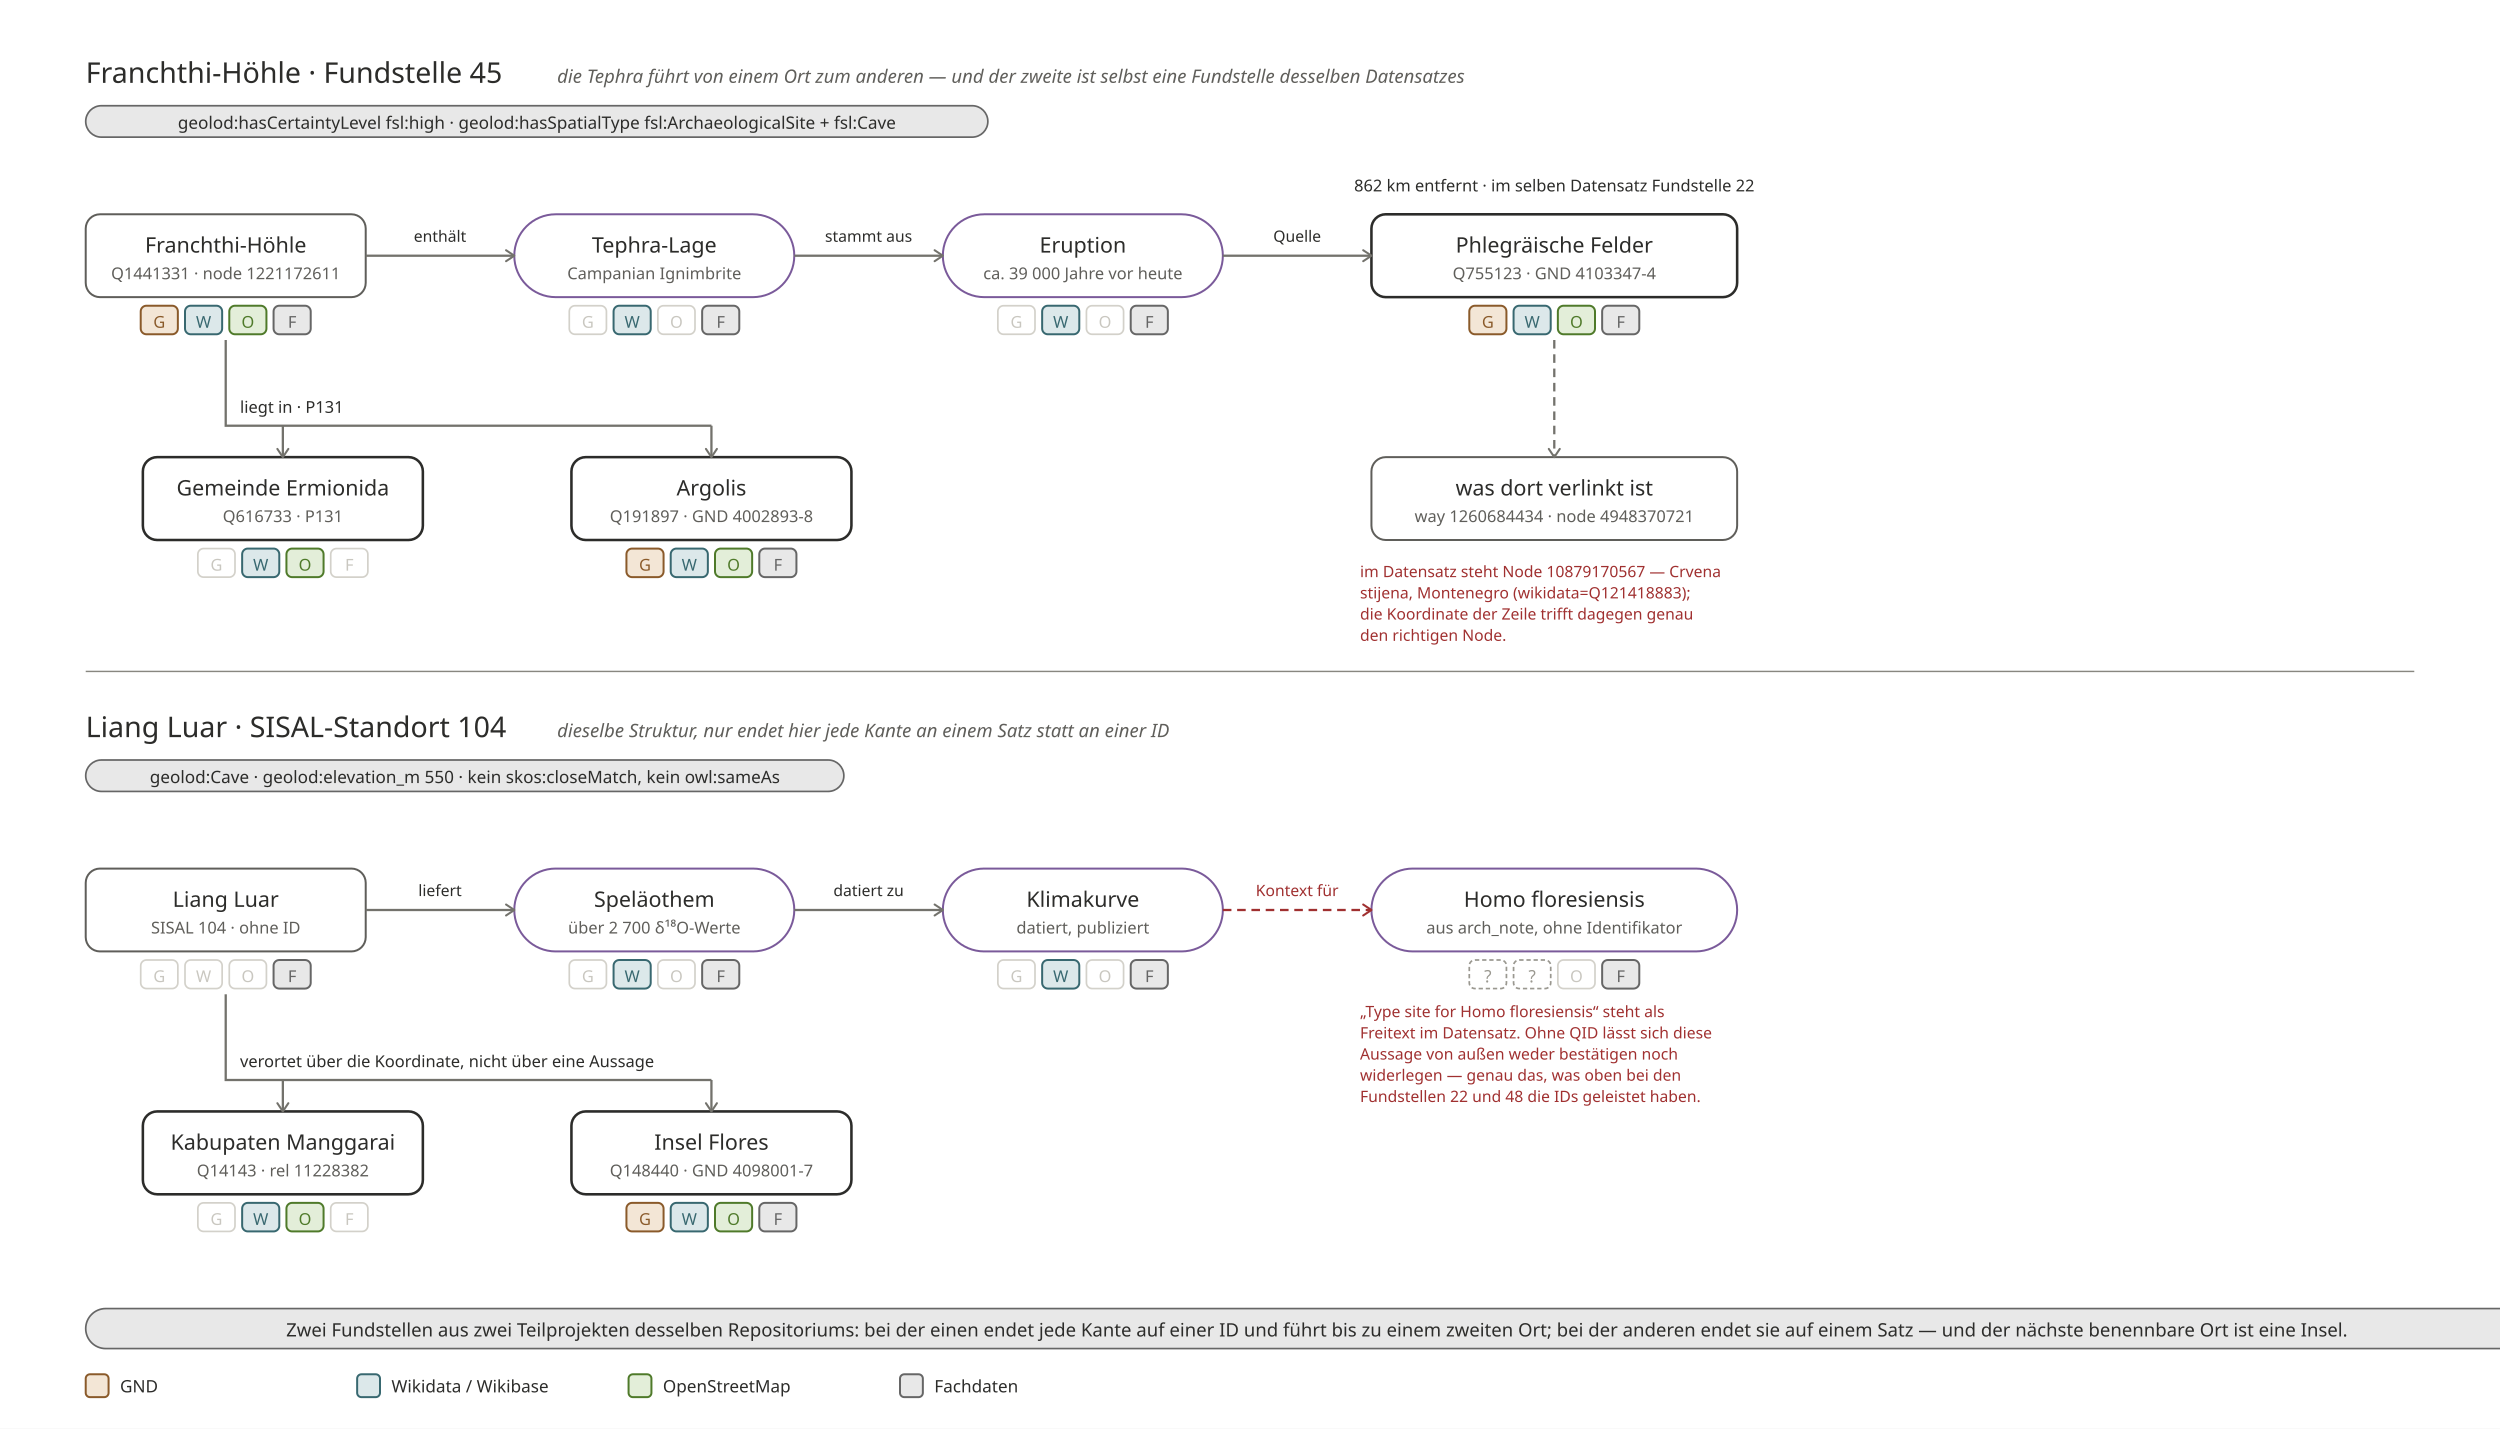
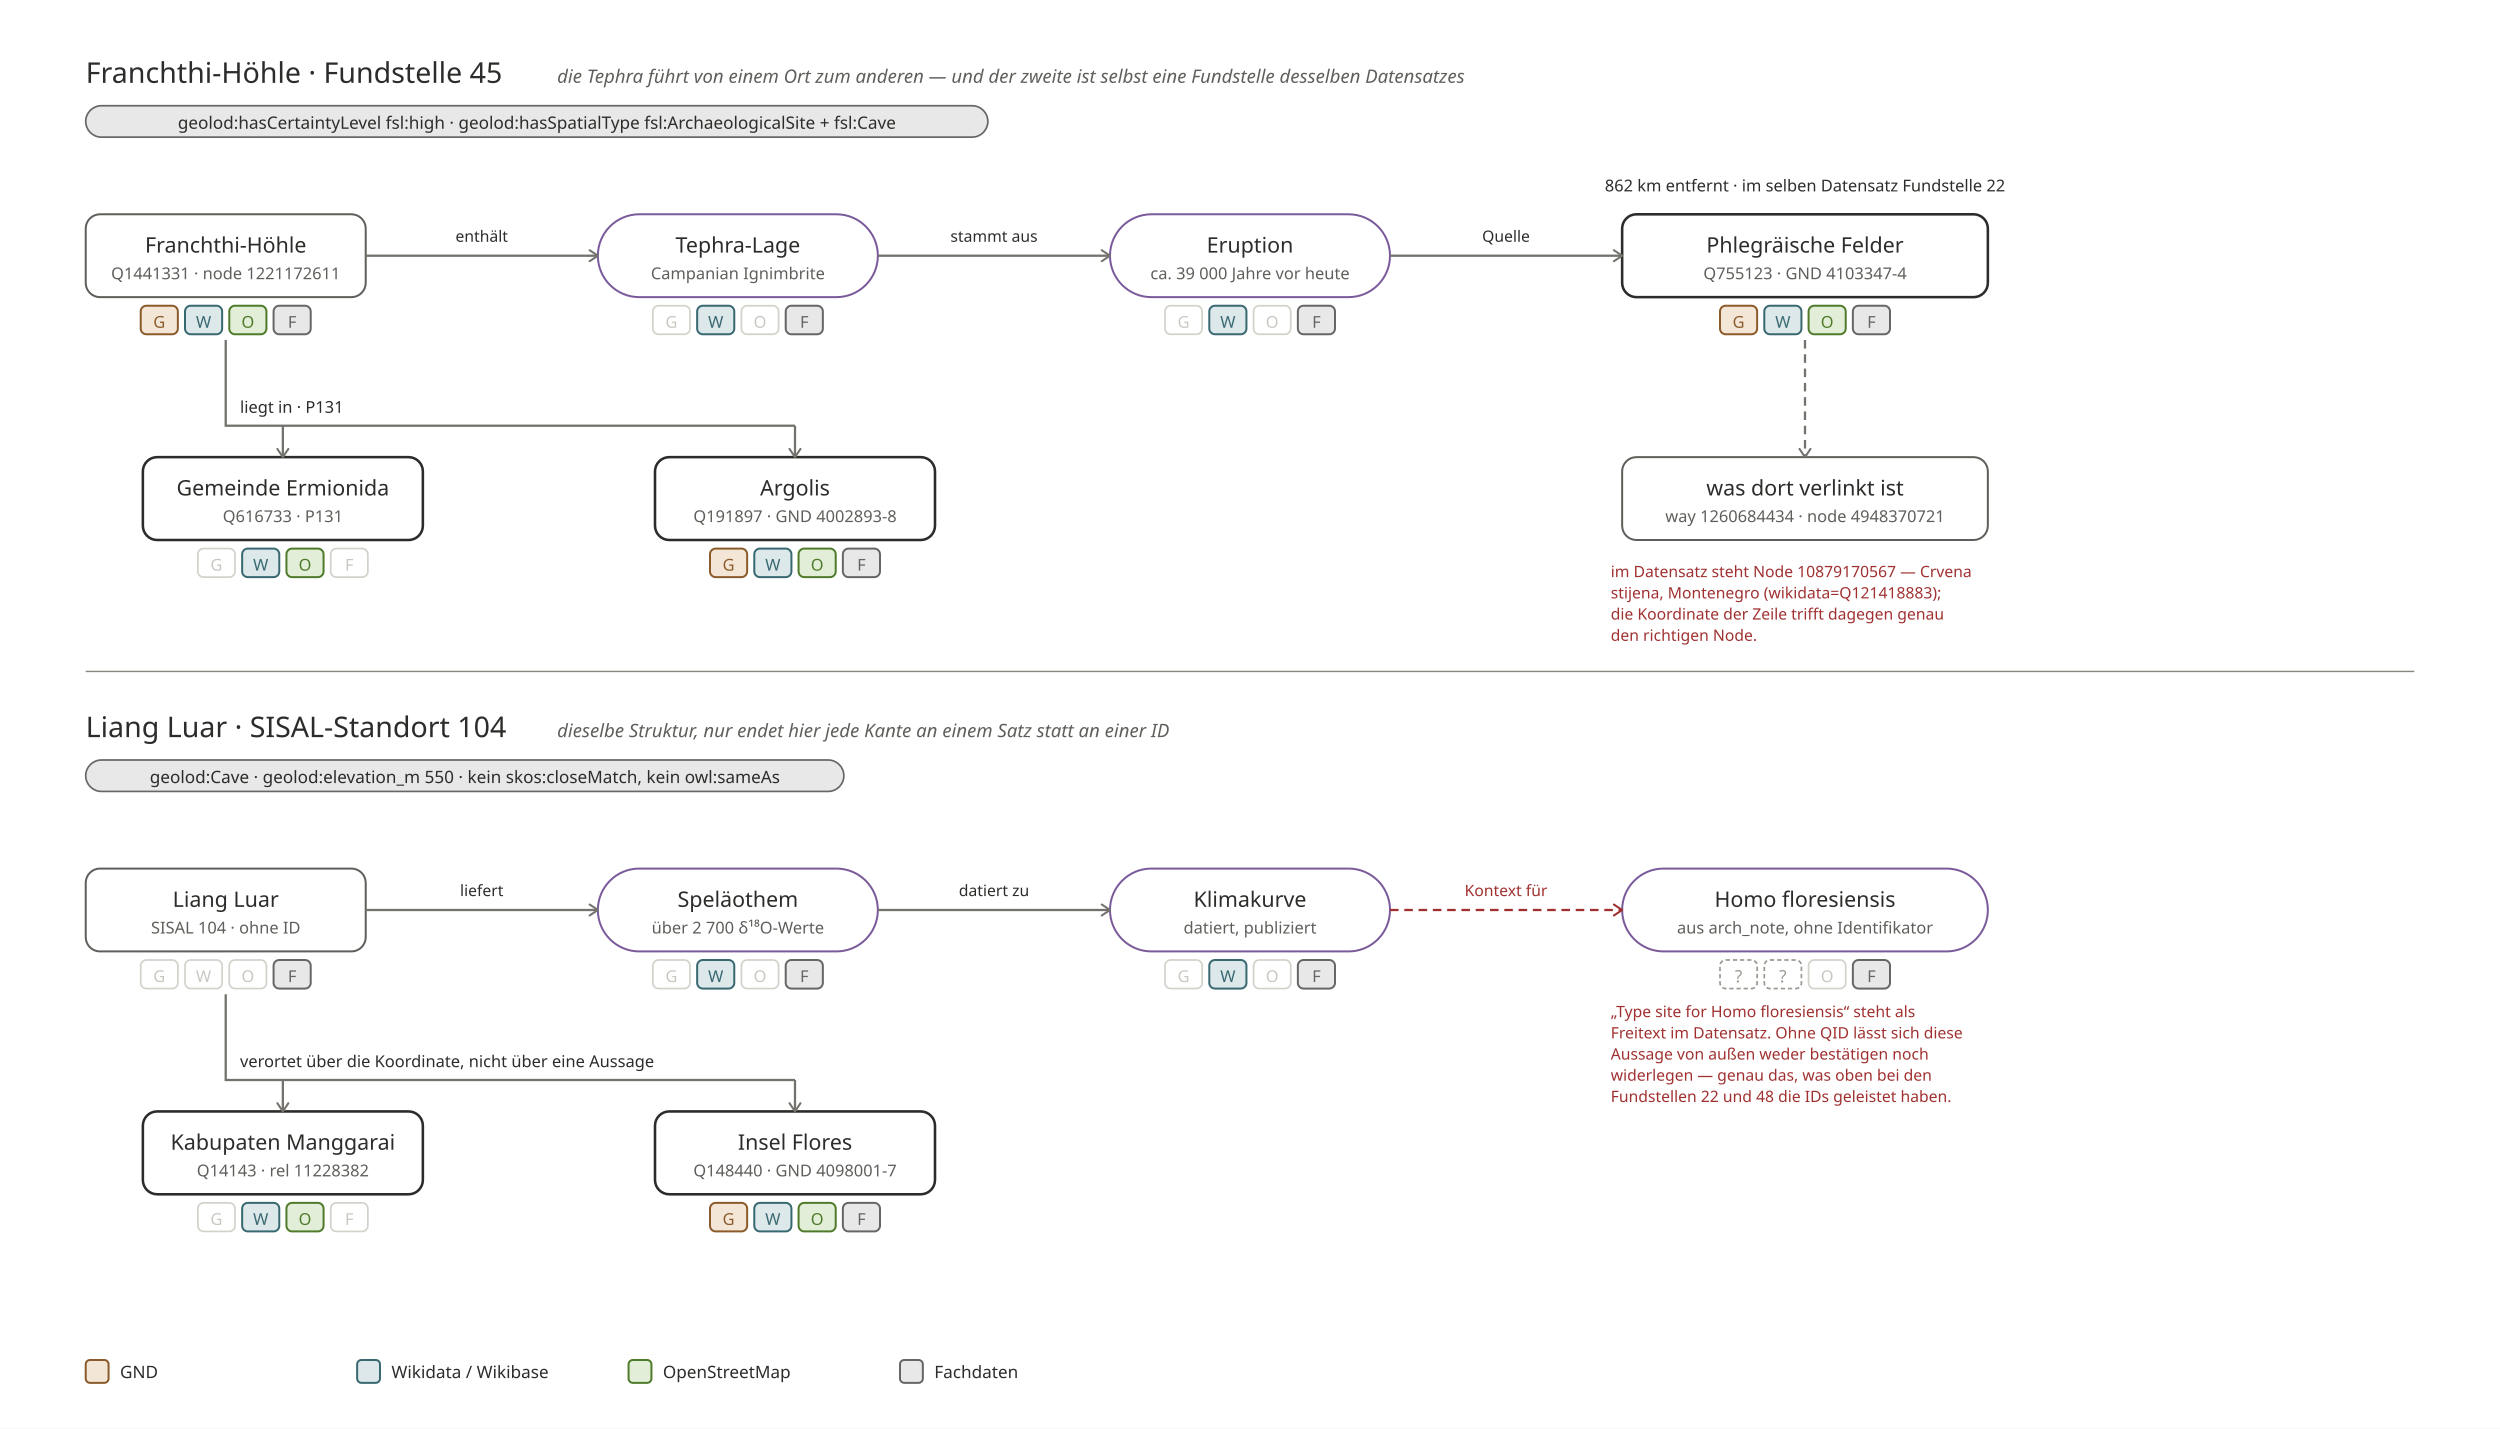
<svg xmlns="http://www.w3.org/2000/svg" width="1750" height="1000" viewBox="0 0 1750 1000" role="img">
  <rect x="0" y="0" width="1750" height="1000" fill="#ffffff" />
  <defs>
    <marker id="arrow" viewBox="0 0 10 10" refX="8" refY="5" markerWidth="6" markerHeight="6" orient="auto-start-reverse">
      <path d="M2 1L8 5L2 9" fill="none" stroke="#73726c" stroke-width="1.5" stroke-linecap="round" stroke-linejoin="round" />
    </marker>
    <marker id="arrow-uncertain" viewBox="0 0 10 10" refX="8" refY="5" markerWidth="6" markerHeight="6" orient="auto-start-reverse">
      <path d="M2 1L8 5L2 9" fill="none" stroke="#a03030" stroke-width="1.5" stroke-linecap="round" stroke-linejoin="round" />
    </marker>
  </defs>
  <text x="60.0" y="58.0" text-anchor="start" dominant-baseline="auto" font-family="Fira Sans" font-size="20" font-weight="500" fill="#2c2c2a">Franchthi-Höhle · Fundstelle 45</text>
  <text x="390.0" y="58.0" text-anchor="start" dominant-baseline="auto" font-family="Fira Sans" font-size="13" font-style="italic" fill="#5f5e5a">die Tephra führt von einem Ort zum anderen — und der zweite ist selbst eine Fundstelle desselben Datensatzes</text>
  <rect x="60.0" y="74.0" width="631.5" height="22" rx="11.0" fill="#e8e8e8" stroke="#666666" stroke-width="1.2" />
  <text x="375.8" y="85.5" text-anchor="middle" dominant-baseline="central" font-family="Fira Sans" font-size="12" font-weight="500" fill="#2c2c2a">geolod:hasCertaintyLevel fsl:high · geolod:hasSpatialType fsl:ArchaeologicalSite + fsl:Cave</text>
  <rect x="60.0" y="150.0" width="196.0" height="58" rx="10" fill="#ffffff" stroke="#5f5e5a" stroke-width="1.4" />
  <text x="158.0" y="171.0" text-anchor="middle" dominant-baseline="central" font-family="Fira Sans" font-size="15.0" font-weight="500" fill="#2c2c2a">Franchthi-Höhle</text>
  <text x="158.0" y="191.0" text-anchor="middle" dominant-baseline="central" font-family="Fira Sans" font-size="11.5" fill="#5f5e5a">Q1441331 · node 1221172611</text>
  <rect x="98.5" y="214.0" width="26" height="20" rx="4" fill="#f3e6d6" stroke="#8a5a2a" stroke-width="1.4" />
  <text x="111.5" y="225.0" text-anchor="middle" dominant-baseline="central" font-family="Fira Sans" font-size="11.5" font-weight="500" fill="#8a5a2a">G</text>
  <rect x="129.5" y="214.0" width="26" height="20" rx="4" fill="#dce8ea" stroke="#386870" stroke-width="1.4" />
  <text x="142.5" y="225.0" text-anchor="middle" dominant-baseline="central" font-family="Fira Sans" font-size="11.5" font-weight="500" fill="#386870">W</text>
  <rect x="160.5" y="214.0" width="26" height="20" rx="4" fill="#e3eed9" stroke="#4f7a2a" stroke-width="1.4" />
  <text x="173.5" y="225.0" text-anchor="middle" dominant-baseline="central" font-family="Fira Sans" font-size="11.5" font-weight="500" fill="#4f7a2a">O</text>
  <rect x="191.5" y="214.0" width="26" height="20" rx="4" fill="#e8e8e8" stroke="#666666" stroke-width="1.4" />
  <text x="204.5" y="225.0" text-anchor="middle" dominant-baseline="central" font-family="Fira Sans" font-size="11.5" font-weight="500" fill="#666666">F</text>
-   <rect x="360.0" y="150.0" width="196.0" height="58" rx="29" fill="#ffffff" stroke="#7a5a9a" stroke-width="1.4" />
-   <text x="458.0" y="171.0" text-anchor="middle" dominant-baseline="central" font-family="Fira Sans" font-size="15.0" font-weight="500" fill="#2c2c2a">Tephra-Lage</text>
-   <text x="458.0" y="191.0" text-anchor="middle" dominant-baseline="central" font-family="Fira Sans" font-size="11.5" fill="#5f5e5a">Campanian Ignimbrite</text>
-   <rect x="398.5" y="214.0" width="26" height="20" rx="4" fill="#ffffff" stroke="#d3d1ca" stroke-width="1.2" />
-   <text x="411.5" y="225.0" text-anchor="middle" dominant-baseline="central" font-family="Fira Sans" font-size="11.5" fill="#c9c7c0">G</text>
-   <rect x="429.5" y="214.0" width="26" height="20" rx="4" fill="#dce8ea" stroke="#386870" stroke-width="1.4" />
-   <text x="442.5" y="225.0" text-anchor="middle" dominant-baseline="central" font-family="Fira Sans" font-size="11.5" font-weight="500" fill="#386870">W</text>
-   <rect x="460.5" y="214.0" width="26" height="20" rx="4" fill="#ffffff" stroke="#d3d1ca" stroke-width="1.2" />
-   <text x="473.5" y="225.0" text-anchor="middle" dominant-baseline="central" font-family="Fira Sans" font-size="11.5" fill="#c9c7c0">O</text>
-   <rect x="491.5" y="214.0" width="26" height="20" rx="4" fill="#e8e8e8" stroke="#666666" stroke-width="1.4" />
-   <text x="504.5" y="225.0" text-anchor="middle" dominant-baseline="central" font-family="Fira Sans" font-size="11.5" font-weight="500" fill="#666666">F</text>
-   <rect x="660.0" y="150.0" width="196.0" height="58" rx="29" fill="#ffffff" stroke="#7a5a9a" stroke-width="1.4" />
-   <text x="758.0" y="171.0" text-anchor="middle" dominant-baseline="central" font-family="Fira Sans" font-size="15.0" font-weight="500" fill="#2c2c2a">Eruption</text>
-   <text x="758.0" y="191.0" text-anchor="middle" dominant-baseline="central" font-family="Fira Sans" font-size="11.5" fill="#5f5e5a">ca. 39 000 Jahre vor heute</text>
-   <rect x="698.5" y="214.0" width="26" height="20" rx="4" fill="#ffffff" stroke="#d3d1ca" stroke-width="1.2" />
-   <text x="711.5" y="225.0" text-anchor="middle" dominant-baseline="central" font-family="Fira Sans" font-size="11.5" fill="#c9c7c0">G</text>
-   <rect x="729.5" y="214.0" width="26" height="20" rx="4" fill="#dce8ea" stroke="#386870" stroke-width="1.4" />
-   <text x="742.5" y="225.0" text-anchor="middle" dominant-baseline="central" font-family="Fira Sans" font-size="11.5" font-weight="500" fill="#386870">W</text>
-   <rect x="760.5" y="214.0" width="26" height="20" rx="4" fill="#ffffff" stroke="#d3d1ca" stroke-width="1.2" />
-   <text x="773.5" y="225.0" text-anchor="middle" dominant-baseline="central" font-family="Fira Sans" font-size="11.5" fill="#c9c7c0">O</text>
-   <rect x="791.5" y="214.0" width="26" height="20" rx="4" fill="#e8e8e8" stroke="#666666" stroke-width="1.4" />
-   <text x="804.5" y="225.0" text-anchor="middle" dominant-baseline="central" font-family="Fira Sans" font-size="11.5" font-weight="500" fill="#666666">F</text>
-   <rect x="960.0" y="150.0" width="256.0" height="58" rx="10" fill="#ffffff" stroke="#2c2c2a" stroke-width="1.8" />
-   <text x="1088.0" y="171.0" text-anchor="middle" dominant-baseline="central" font-family="Fira Sans" font-size="15.0" font-weight="500" fill="#2c2c2a">Phlegräische Felder</text>
-   <text x="1088.0" y="191.0" text-anchor="middle" dominant-baseline="central" font-family="Fira Sans" font-size="11.5" fill="#5f5e5a">Q755123 · GND 4103347-4</text>
-   <rect x="1028.5" y="214.0" width="26" height="20" rx="4" fill="#f3e6d6" stroke="#8a5a2a" stroke-width="1.4" />
-   <text x="1041.5" y="225.0" text-anchor="middle" dominant-baseline="central" font-family="Fira Sans" font-size="11.5" font-weight="500" fill="#8a5a2a">G</text>
-   <rect x="1059.5" y="214.0" width="26" height="20" rx="4" fill="#dce8ea" stroke="#386870" stroke-width="1.4" />
-   <text x="1072.5" y="225.0" text-anchor="middle" dominant-baseline="central" font-family="Fira Sans" font-size="11.5" font-weight="500" fill="#386870">W</text>
-   <rect x="1090.5" y="214.0" width="26" height="20" rx="4" fill="#e3eed9" stroke="#4f7a2a" stroke-width="1.4" />
-   <text x="1103.5" y="225.0" text-anchor="middle" dominant-baseline="central" font-family="Fira Sans" font-size="11.5" font-weight="500" fill="#4f7a2a">O</text>
-   <rect x="1121.5" y="214.0" width="26" height="20" rx="4" fill="#e8e8e8" stroke="#666666" stroke-width="1.4" />
-   <text x="1134.5" y="225.0" text-anchor="middle" dominant-baseline="central" font-family="Fira Sans" font-size="11.5" font-weight="500" fill="#666666">F</text>
-   <line x1="256.0" y1="179.0" x2="360.0" y2="179.0" stroke="#73726c" stroke-width="1.6" marker-end="url(#arrow)" />
-   <text x="308.0" y="165.0" text-anchor="middle" dominant-baseline="central" font-family="Fira Sans" font-weight="500" font-size="11" fill="#2c2c2a">enthält</text>
-   <line x1="556.0" y1="179.0" x2="660.0" y2="179.0" stroke="#73726c" stroke-width="1.6" marker-end="url(#arrow)" />
-   <text x="608.0" y="165.0" text-anchor="middle" dominant-baseline="central" font-family="Fira Sans" font-weight="500" font-size="11" fill="#2c2c2a">stammt aus</text>
-   <line x1="856.0" y1="179.0" x2="960.0" y2="179.0" stroke="#73726c" stroke-width="1.6" marker-end="url(#arrow)" />
-   <text x="908.0" y="165.0" text-anchor="middle" dominant-baseline="central" font-family="Fira Sans" font-weight="500" font-size="11" fill="#2c2c2a">Quelle</text>
-   <text x="1088.0" y="134.0" text-anchor="middle" dominant-baseline="auto" font-family="Fira Sans" font-size="11.5" font-weight="500" fill="#2c2c2a">862 km entfernt · im selben Datensatz Fundstelle 22</text>
-   <rect x="960.0" y="320.0" width="256.0" height="58" rx="10" fill="#ffffff" stroke="#5f5e5a" stroke-width="1.4" />
-   <text x="1088.0" y="341.0" text-anchor="middle" dominant-baseline="central" font-family="Fira Sans" font-size="15.0" font-weight="500" fill="#2c2c2a">was dort verlinkt ist</text>
-   <text x="1088.0" y="361.0" text-anchor="middle" dominant-baseline="central" font-family="Fira Sans" font-size="11.5" fill="#5f5e5a">way 1260684434 · node 4948370721</text>
-   <path d="M 1088.0 238.0 L 1088.0 320.0" fill="none" stroke="#73726c" stroke-width="1.6" stroke-dasharray="6 4" marker-end="url(#arrow)" />
-   <text x="952.0" y="404.0" text-anchor="start" dominant-baseline="auto" font-family="Fira Sans" font-size="11" fill="#a03030">im Datensatz steht Node 10879170567 — Crvena</text>
-   <text x="952.0" y="418.9" text-anchor="start" dominant-baseline="auto" font-family="Fira Sans" font-size="11" fill="#a03030">stijena, Montenegro (wikidata=Q121418883);</text>
-   <text x="952.0" y="433.7" text-anchor="start" dominant-baseline="auto" font-family="Fira Sans" font-size="11" fill="#a03030">die Koordinate der Zeile trifft dagegen genau</text>
-   <text x="952.0" y="448.6" text-anchor="start" dominant-baseline="auto" font-family="Fira Sans" font-size="11" fill="#a03030">den richtigen Node.</text>
+   <rect x="418.5" y="150.0" width="196.0" height="58" rx="29" fill="#ffffff" stroke="#7a5a9a" stroke-width="1.4" />
+   <text x="516.5" y="171.0" text-anchor="middle" dominant-baseline="central" font-family="Fira Sans" font-size="15.0" font-weight="500" fill="#2c2c2a">Tephra-Lage</text>
+   <text x="516.5" y="191.0" text-anchor="middle" dominant-baseline="central" font-family="Fira Sans" font-size="11.5" fill="#5f5e5a">Campanian Ignimbrite</text>
+   <rect x="457.0" y="214.0" width="26" height="20" rx="4" fill="#ffffff" stroke="#d3d1ca" stroke-width="1.2" />
+   <text x="470.0" y="225.0" text-anchor="middle" dominant-baseline="central" font-family="Fira Sans" font-size="11.5" fill="#c9c7c0">G</text>
+   <rect x="488.0" y="214.0" width="26" height="20" rx="4" fill="#dce8ea" stroke="#386870" stroke-width="1.4" />
+   <text x="501.0" y="225.0" text-anchor="middle" dominant-baseline="central" font-family="Fira Sans" font-size="11.5" font-weight="500" fill="#386870">W</text>
+   <rect x="519.0" y="214.0" width="26" height="20" rx="4" fill="#ffffff" stroke="#d3d1ca" stroke-width="1.2" />
+   <text x="532.0" y="225.0" text-anchor="middle" dominant-baseline="central" font-family="Fira Sans" font-size="11.5" fill="#c9c7c0">O</text>
+   <rect x="550.0" y="214.0" width="26" height="20" rx="4" fill="#e8e8e8" stroke="#666666" stroke-width="1.4" />
+   <text x="563.0" y="225.0" text-anchor="middle" dominant-baseline="central" font-family="Fira Sans" font-size="11.5" font-weight="500" fill="#666666">F</text>
+   <rect x="777.0" y="150.0" width="196.0" height="58" rx="29" fill="#ffffff" stroke="#7a5a9a" stroke-width="1.4" />
+   <text x="875.0" y="171.0" text-anchor="middle" dominant-baseline="central" font-family="Fira Sans" font-size="15.0" font-weight="500" fill="#2c2c2a">Eruption</text>
+   <text x="875.0" y="191.0" text-anchor="middle" dominant-baseline="central" font-family="Fira Sans" font-size="11.5" fill="#5f5e5a">ca. 39 000 Jahre vor heute</text>
+   <rect x="815.5" y="214.0" width="26" height="20" rx="4" fill="#ffffff" stroke="#d3d1ca" stroke-width="1.2" />
+   <text x="828.5" y="225.0" text-anchor="middle" dominant-baseline="central" font-family="Fira Sans" font-size="11.5" fill="#c9c7c0">G</text>
+   <rect x="846.5" y="214.0" width="26" height="20" rx="4" fill="#dce8ea" stroke="#386870" stroke-width="1.4" />
+   <text x="859.5" y="225.0" text-anchor="middle" dominant-baseline="central" font-family="Fira Sans" font-size="11.5" font-weight="500" fill="#386870">W</text>
+   <rect x="877.5" y="214.0" width="26" height="20" rx="4" fill="#ffffff" stroke="#d3d1ca" stroke-width="1.2" />
+   <text x="890.5" y="225.0" text-anchor="middle" dominant-baseline="central" font-family="Fira Sans" font-size="11.5" fill="#c9c7c0">O</text>
+   <rect x="908.5" y="214.0" width="26" height="20" rx="4" fill="#e8e8e8" stroke="#666666" stroke-width="1.4" />
+   <text x="921.5" y="225.0" text-anchor="middle" dominant-baseline="central" font-family="Fira Sans" font-size="11.5" font-weight="500" fill="#666666">F</text>
+   <rect x="1135.5" y="150.0" width="256.0" height="58" rx="10" fill="#ffffff" stroke="#2c2c2a" stroke-width="1.8" />
+   <text x="1263.5" y="171.0" text-anchor="middle" dominant-baseline="central" font-family="Fira Sans" font-size="15.0" font-weight="500" fill="#2c2c2a">Phlegräische Felder</text>
+   <text x="1263.5" y="191.0" text-anchor="middle" dominant-baseline="central" font-family="Fira Sans" font-size="11.5" fill="#5f5e5a">Q755123 · GND 4103347-4</text>
+   <rect x="1204.0" y="214.0" width="26" height="20" rx="4" fill="#f3e6d6" stroke="#8a5a2a" stroke-width="1.4" />
+   <text x="1217.0" y="225.0" text-anchor="middle" dominant-baseline="central" font-family="Fira Sans" font-size="11.5" font-weight="500" fill="#8a5a2a">G</text>
+   <rect x="1235.0" y="214.0" width="26" height="20" rx="4" fill="#dce8ea" stroke="#386870" stroke-width="1.4" />
+   <text x="1248.0" y="225.0" text-anchor="middle" dominant-baseline="central" font-family="Fira Sans" font-size="11.5" font-weight="500" fill="#386870">W</text>
+   <rect x="1266.0" y="214.0" width="26" height="20" rx="4" fill="#e3eed9" stroke="#4f7a2a" stroke-width="1.4" />
+   <text x="1279.0" y="225.0" text-anchor="middle" dominant-baseline="central" font-family="Fira Sans" font-size="11.5" font-weight="500" fill="#4f7a2a">O</text>
+   <rect x="1297.0" y="214.0" width="26" height="20" rx="4" fill="#e8e8e8" stroke="#666666" stroke-width="1.4" />
+   <text x="1310.0" y="225.0" text-anchor="middle" dominant-baseline="central" font-family="Fira Sans" font-size="11.5" font-weight="500" fill="#666666">F</text>
+   <line x1="256.0" y1="179.0" x2="418.5" y2="179.0" stroke="#73726c" stroke-width="1.6" marker-end="url(#arrow)" />
+   <text x="337.2" y="165.0" text-anchor="middle" dominant-baseline="central" font-family="Fira Sans" font-weight="500" font-size="11" fill="#2c2c2a">enthält</text>
+   <line x1="614.5" y1="179.0" x2="777.0" y2="179.0" stroke="#73726c" stroke-width="1.6" marker-end="url(#arrow)" />
+   <text x="695.8" y="165.0" text-anchor="middle" dominant-baseline="central" font-family="Fira Sans" font-weight="500" font-size="11" fill="#2c2c2a">stammt aus</text>
+   <line x1="973.0" y1="179.0" x2="1135.5" y2="179.0" stroke="#73726c" stroke-width="1.6" marker-end="url(#arrow)" />
+   <text x="1054.2" y="165.0" text-anchor="middle" dominant-baseline="central" font-family="Fira Sans" font-weight="500" font-size="11" fill="#2c2c2a">Quelle</text>
+   <text x="1263.5" y="134.0" text-anchor="middle" dominant-baseline="auto" font-family="Fira Sans" font-size="11.5" font-weight="500" fill="#2c2c2a">862 km entfernt · im selben Datensatz Fundstelle 22</text>
+   <rect x="1135.5" y="320.0" width="256.0" height="58" rx="10" fill="#ffffff" stroke="#5f5e5a" stroke-width="1.4" />
+   <text x="1263.5" y="341.0" text-anchor="middle" dominant-baseline="central" font-family="Fira Sans" font-size="15.0" font-weight="500" fill="#2c2c2a">was dort verlinkt ist</text>
+   <text x="1263.5" y="361.0" text-anchor="middle" dominant-baseline="central" font-family="Fira Sans" font-size="11.5" fill="#5f5e5a">way 1260684434 · node 4948370721</text>
+   <path d="M 1263.5 238.0 L 1263.5 320.0" fill="none" stroke="#73726c" stroke-width="1.6" stroke-dasharray="6 4" marker-end="url(#arrow)" />
+   <text x="1127.5" y="404.0" text-anchor="start" dominant-baseline="auto" font-family="Fira Sans" font-size="11" fill="#a03030">im Datensatz steht Node 10879170567 — Crvena</text>
+   <text x="1127.5" y="418.9" text-anchor="start" dominant-baseline="auto" font-family="Fira Sans" font-size="11" fill="#a03030">stijena, Montenegro (wikidata=Q121418883);</text>
+   <text x="1127.5" y="433.7" text-anchor="start" dominant-baseline="auto" font-family="Fira Sans" font-size="11" fill="#a03030">die Koordinate der Zeile trifft dagegen genau</text>
+   <text x="1127.5" y="448.6" text-anchor="start" dominant-baseline="auto" font-family="Fira Sans" font-size="11" fill="#a03030">den richtigen Node.</text>
  <rect x="100.0" y="320.0" width="196.0" height="58" rx="10" fill="#ffffff" stroke="#2c2c2a" stroke-width="1.8" />
  <text x="198.0" y="341.0" text-anchor="middle" dominant-baseline="central" font-family="Fira Sans" font-size="15.0" font-weight="500" fill="#2c2c2a">Gemeinde Ermionida</text>
  <text x="198.0" y="361.0" text-anchor="middle" dominant-baseline="central" font-family="Fira Sans" font-size="11.5" fill="#5f5e5a">Q616733 · P131</text>
  <rect x="138.5" y="384.0" width="26" height="20" rx="4" fill="#ffffff" stroke="#d3d1ca" stroke-width="1.2" />
  <text x="151.5" y="395.0" text-anchor="middle" dominant-baseline="central" font-family="Fira Sans" font-size="11.5" fill="#c9c7c0">G</text>
  <rect x="169.5" y="384.0" width="26" height="20" rx="4" fill="#dce8ea" stroke="#386870" stroke-width="1.4" />
  <text x="182.5" y="395.0" text-anchor="middle" dominant-baseline="central" font-family="Fira Sans" font-size="11.5" font-weight="500" fill="#386870">W</text>
  <rect x="200.5" y="384.0" width="26" height="20" rx="4" fill="#e3eed9" stroke="#4f7a2a" stroke-width="1.4" />
  <text x="213.5" y="395.0" text-anchor="middle" dominant-baseline="central" font-family="Fira Sans" font-size="11.5" font-weight="500" fill="#4f7a2a">O</text>
  <rect x="231.5" y="384.0" width="26" height="20" rx="4" fill="#ffffff" stroke="#d3d1ca" stroke-width="1.2" />
  <text x="244.5" y="395.0" text-anchor="middle" dominant-baseline="central" font-family="Fira Sans" font-size="11.5" fill="#c9c7c0">F</text>
-   <rect x="400.0" y="320.0" width="196.0" height="58" rx="10" fill="#ffffff" stroke="#2c2c2a" stroke-width="1.8" />
-   <text x="498.0" y="341.0" text-anchor="middle" dominant-baseline="central" font-family="Fira Sans" font-size="15.0" font-weight="500" fill="#2c2c2a">Argolis</text>
-   <text x="498.0" y="361.0" text-anchor="middle" dominant-baseline="central" font-family="Fira Sans" font-size="11.5" fill="#5f5e5a">Q191897 · GND 4002893-8</text>
-   <rect x="438.5" y="384.0" width="26" height="20" rx="4" fill="#f3e6d6" stroke="#8a5a2a" stroke-width="1.4" />
-   <text x="451.5" y="395.0" text-anchor="middle" dominant-baseline="central" font-family="Fira Sans" font-size="11.5" font-weight="500" fill="#8a5a2a">G</text>
-   <rect x="469.5" y="384.0" width="26" height="20" rx="4" fill="#dce8ea" stroke="#386870" stroke-width="1.4" />
-   <text x="482.5" y="395.0" text-anchor="middle" dominant-baseline="central" font-family="Fira Sans" font-size="11.5" font-weight="500" fill="#386870">W</text>
-   <rect x="500.5" y="384.0" width="26" height="20" rx="4" fill="#e3eed9" stroke="#4f7a2a" stroke-width="1.4" />
-   <text x="513.5" y="395.0" text-anchor="middle" dominant-baseline="central" font-family="Fira Sans" font-size="11.5" font-weight="500" fill="#4f7a2a">O</text>
-   <rect x="531.5" y="384.0" width="26" height="20" rx="4" fill="#e8e8e8" stroke="#666666" stroke-width="1.4" />
-   <text x="544.5" y="395.0" text-anchor="middle" dominant-baseline="central" font-family="Fira Sans" font-size="11.5" font-weight="500" fill="#666666">F</text>
-   <path d="M 158.0 238.0 L 158.0 298.0 L 498.0 298.0" fill="none" stroke="#73726c" stroke-width="1.6" />
+   <rect x="458.5" y="320.0" width="196.0" height="58" rx="10" fill="#ffffff" stroke="#2c2c2a" stroke-width="1.8" />
+   <text x="556.5" y="341.0" text-anchor="middle" dominant-baseline="central" font-family="Fira Sans" font-size="15.0" font-weight="500" fill="#2c2c2a">Argolis</text>
+   <text x="556.5" y="361.0" text-anchor="middle" dominant-baseline="central" font-family="Fira Sans" font-size="11.5" fill="#5f5e5a">Q191897 · GND 4002893-8</text>
+   <rect x="497.0" y="384.0" width="26" height="20" rx="4" fill="#f3e6d6" stroke="#8a5a2a" stroke-width="1.4" />
+   <text x="510.0" y="395.0" text-anchor="middle" dominant-baseline="central" font-family="Fira Sans" font-size="11.5" font-weight="500" fill="#8a5a2a">G</text>
+   <rect x="528.0" y="384.0" width="26" height="20" rx="4" fill="#dce8ea" stroke="#386870" stroke-width="1.4" />
+   <text x="541.0" y="395.0" text-anchor="middle" dominant-baseline="central" font-family="Fira Sans" font-size="11.5" font-weight="500" fill="#386870">W</text>
+   <rect x="559.0" y="384.0" width="26" height="20" rx="4" fill="#e3eed9" stroke="#4f7a2a" stroke-width="1.4" />
+   <text x="572.0" y="395.0" text-anchor="middle" dominant-baseline="central" font-family="Fira Sans" font-size="11.5" font-weight="500" fill="#4f7a2a">O</text>
+   <rect x="590.0" y="384.0" width="26" height="20" rx="4" fill="#e8e8e8" stroke="#666666" stroke-width="1.4" />
+   <text x="603.0" y="395.0" text-anchor="middle" dominant-baseline="central" font-family="Fira Sans" font-size="11.5" font-weight="500" fill="#666666">F</text>
+   <path d="M 158.0 238.0 L 158.0 298.0 L 556.5 298.0" fill="none" stroke="#73726c" stroke-width="1.6" />
  <line x1="198.0" y1="298.0" x2="198.0" y2="320.0" stroke="#73726c" stroke-width="1.6" marker-end="url(#arrow)" />
-   <line x1="498.0" y1="298.0" x2="498.0" y2="320.0" stroke="#73726c" stroke-width="1.6" marker-end="url(#arrow)" />
+   <line x1="556.5" y1="298.0" x2="556.5" y2="320.0" stroke="#73726c" stroke-width="1.6" marker-end="url(#arrow)" />
  <text x="168.0" y="289.0" text-anchor="start" dominant-baseline="auto" font-family="Fira Sans" font-size="11.5" font-weight="500" fill="#2c2c2a">liegt in · P131</text>
  <line x1="60" y1="470" x2="1690" y2="470" stroke="#888780" stroke-width="1" />
  <text x="60.0" y="516.0" text-anchor="start" dominant-baseline="auto" font-family="Fira Sans" font-size="20" font-weight="500" fill="#2c2c2a">Liang Luar · SISAL-Standort 104</text>
  <text x="390.0" y="516.0" text-anchor="start" dominant-baseline="auto" font-family="Fira Sans" font-size="13" font-style="italic" fill="#5f5e5a">dieselbe Struktur, nur endet hier jede Kante an einem Satz statt an einer ID</text>
  <rect x="60.0" y="532.0" width="530.7" height="22" rx="11.0" fill="#e8e8e8" stroke="#666666" stroke-width="1.2" />
  <text x="325.4" y="543.5" text-anchor="middle" dominant-baseline="central" font-family="Fira Sans" font-size="12" font-weight="500" fill="#2c2c2a">geolod:Cave · geolod:elevation_m 550 · kein skos:closeMatch, kein owl:sameAs</text>
  <rect x="60.0" y="608.0" width="196.0" height="58" rx="10" fill="#ffffff" stroke="#5f5e5a" stroke-width="1.4" />
  <text x="158.0" y="629.0" text-anchor="middle" dominant-baseline="central" font-family="Fira Sans" font-size="15.0" font-weight="500" fill="#2c2c2a">Liang Luar</text>
  <text x="158.0" y="649.0" text-anchor="middle" dominant-baseline="central" font-family="Fira Sans" font-size="11.5" fill="#5f5e5a">SISAL 104 · ohne ID</text>
  <rect x="98.5" y="672.0" width="26" height="20" rx="4" fill="#ffffff" stroke="#d3d1ca" stroke-width="1.2" />
  <text x="111.5" y="683.0" text-anchor="middle" dominant-baseline="central" font-family="Fira Sans" font-size="11.5" fill="#c9c7c0">G</text>
  <rect x="129.5" y="672.0" width="26" height="20" rx="4" fill="#ffffff" stroke="#d3d1ca" stroke-width="1.2" />
  <text x="142.5" y="683.0" text-anchor="middle" dominant-baseline="central" font-family="Fira Sans" font-size="11.5" fill="#c9c7c0">W</text>
  <rect x="160.5" y="672.0" width="26" height="20" rx="4" fill="#ffffff" stroke="#d3d1ca" stroke-width="1.2" />
  <text x="173.5" y="683.0" text-anchor="middle" dominant-baseline="central" font-family="Fira Sans" font-size="11.5" fill="#c9c7c0">O</text>
  <rect x="191.5" y="672.0" width="26" height="20" rx="4" fill="#e8e8e8" stroke="#666666" stroke-width="1.4" />
  <text x="204.5" y="683.0" text-anchor="middle" dominant-baseline="central" font-family="Fira Sans" font-size="11.5" font-weight="500" fill="#666666">F</text>
-   <rect x="360.0" y="608.0" width="196.0" height="58" rx="29" fill="#ffffff" stroke="#7a5a9a" stroke-width="1.4" />
-   <text x="458.0" y="629.0" text-anchor="middle" dominant-baseline="central" font-family="Fira Sans" font-size="15.0" font-weight="500" fill="#2c2c2a">Speläothem</text>
-   <text x="458.0" y="649.0" text-anchor="middle" dominant-baseline="central" font-family="Fira Sans" font-size="11.5" fill="#5f5e5a">über 2 700 δ¹⁸O-Werte</text>
-   <rect x="398.5" y="672.0" width="26" height="20" rx="4" fill="#ffffff" stroke="#d3d1ca" stroke-width="1.2" />
-   <text x="411.5" y="683.0" text-anchor="middle" dominant-baseline="central" font-family="Fira Sans" font-size="11.5" fill="#c9c7c0">G</text>
-   <rect x="429.5" y="672.0" width="26" height="20" rx="4" fill="#dce8ea" stroke="#386870" stroke-width="1.4" />
-   <text x="442.5" y="683.0" text-anchor="middle" dominant-baseline="central" font-family="Fira Sans" font-size="11.5" font-weight="500" fill="#386870">W</text>
-   <rect x="460.5" y="672.0" width="26" height="20" rx="4" fill="#ffffff" stroke="#d3d1ca" stroke-width="1.2" />
-   <text x="473.5" y="683.0" text-anchor="middle" dominant-baseline="central" font-family="Fira Sans" font-size="11.5" fill="#c9c7c0">O</text>
-   <rect x="491.5" y="672.0" width="26" height="20" rx="4" fill="#e8e8e8" stroke="#666666" stroke-width="1.4" />
-   <text x="504.5" y="683.0" text-anchor="middle" dominant-baseline="central" font-family="Fira Sans" font-size="11.5" font-weight="500" fill="#666666">F</text>
-   <rect x="660.0" y="608.0" width="196.0" height="58" rx="29" fill="#ffffff" stroke="#7a5a9a" stroke-width="1.4" />
-   <text x="758.0" y="629.0" text-anchor="middle" dominant-baseline="central" font-family="Fira Sans" font-size="15.0" font-weight="500" fill="#2c2c2a">Klimakurve</text>
-   <text x="758.0" y="649.0" text-anchor="middle" dominant-baseline="central" font-family="Fira Sans" font-size="11.5" fill="#5f5e5a">datiert, publiziert</text>
-   <rect x="698.5" y="672.0" width="26" height="20" rx="4" fill="#ffffff" stroke="#d3d1ca" stroke-width="1.2" />
-   <text x="711.5" y="683.0" text-anchor="middle" dominant-baseline="central" font-family="Fira Sans" font-size="11.5" fill="#c9c7c0">G</text>
-   <rect x="729.5" y="672.0" width="26" height="20" rx="4" fill="#dce8ea" stroke="#386870" stroke-width="1.4" />
-   <text x="742.5" y="683.0" text-anchor="middle" dominant-baseline="central" font-family="Fira Sans" font-size="11.5" font-weight="500" fill="#386870">W</text>
-   <rect x="760.5" y="672.0" width="26" height="20" rx="4" fill="#ffffff" stroke="#d3d1ca" stroke-width="1.2" />
-   <text x="773.5" y="683.0" text-anchor="middle" dominant-baseline="central" font-family="Fira Sans" font-size="11.5" fill="#c9c7c0">O</text>
-   <rect x="791.5" y="672.0" width="26" height="20" rx="4" fill="#e8e8e8" stroke="#666666" stroke-width="1.4" />
-   <text x="804.5" y="683.0" text-anchor="middle" dominant-baseline="central" font-family="Fira Sans" font-size="11.5" font-weight="500" fill="#666666">F</text>
-   <rect x="960.0" y="608.0" width="256.0" height="58" rx="29" fill="#ffffff" stroke="#7a5a9a" stroke-width="1.4" />
-   <text x="1088.0" y="629.0" text-anchor="middle" dominant-baseline="central" font-family="Fira Sans" font-size="15.0" font-weight="500" fill="#2c2c2a">Homo floresiensis</text>
-   <text x="1088.0" y="649.0" text-anchor="middle" dominant-baseline="central" font-family="Fira Sans" font-size="11.5" fill="#5f5e5a">aus arch_note, ohne Identifikator</text>
-   <rect x="1028.5" y="672.0" width="26" height="20" rx="4" fill="#ffffff" stroke="#9a9890" stroke-width="1.2" stroke-dasharray="3 2" />
-   <text x="1041.5" y="683.0" text-anchor="middle" dominant-baseline="central" font-family="Fira Sans" font-size="12" font-weight="500" fill="#9a9890">?</text>
-   <rect x="1059.5" y="672.0" width="26" height="20" rx="4" fill="#ffffff" stroke="#9a9890" stroke-width="1.2" stroke-dasharray="3 2" />
-   <text x="1072.5" y="683.0" text-anchor="middle" dominant-baseline="central" font-family="Fira Sans" font-size="12" font-weight="500" fill="#9a9890">?</text>
-   <rect x="1090.5" y="672.0" width="26" height="20" rx="4" fill="#ffffff" stroke="#d3d1ca" stroke-width="1.2" />
-   <text x="1103.5" y="683.0" text-anchor="middle" dominant-baseline="central" font-family="Fira Sans" font-size="11.5" fill="#c9c7c0">O</text>
-   <rect x="1121.5" y="672.0" width="26" height="20" rx="4" fill="#e8e8e8" stroke="#666666" stroke-width="1.4" />
-   <text x="1134.5" y="683.0" text-anchor="middle" dominant-baseline="central" font-family="Fira Sans" font-size="11.5" font-weight="500" fill="#666666">F</text>
-   <line x1="256.0" y1="637.0" x2="360.0" y2="637.0" stroke="#73726c" stroke-width="1.6" marker-end="url(#arrow)" />
-   <text x="308.0" y="623.0" text-anchor="middle" dominant-baseline="central" font-family="Fira Sans" font-weight="500" font-size="11" fill="#2c2c2a">liefert</text>
-   <line x1="556.0" y1="637.0" x2="660.0" y2="637.0" stroke="#73726c" stroke-width="1.6" marker-end="url(#arrow)" />
-   <text x="608.0" y="623.0" text-anchor="middle" dominant-baseline="central" font-family="Fira Sans" font-weight="500" font-size="11" fill="#2c2c2a">datiert zu</text>
-   <line x1="856.0" y1="637.0" x2="960.0" y2="637.0" stroke="#a03030" stroke-width="1.6" stroke-dasharray="6 4" marker-end="url(#arrow-uncertain)" />
-   <text x="908.0" y="623.0" text-anchor="middle" dominant-baseline="central" font-family="Fira Sans" font-weight="500" font-size="11" fill="#a03030">Kontext für</text>
-   <text x="952.0" y="712.0" text-anchor="start" dominant-baseline="auto" font-family="Fira Sans" font-size="11" fill="#a03030">„Type site for Homo floresiensis“ steht als</text>
-   <text x="952.0" y="726.9" text-anchor="start" dominant-baseline="auto" font-family="Fira Sans" font-size="11" fill="#a03030">Freitext im Datensatz. Ohne QID lässt sich diese</text>
-   <text x="952.0" y="741.7" text-anchor="start" dominant-baseline="auto" font-family="Fira Sans" font-size="11" fill="#a03030">Aussage von außen weder bestätigen noch</text>
-   <text x="952.0" y="756.5" text-anchor="start" dominant-baseline="auto" font-family="Fira Sans" font-size="11" fill="#a03030">widerlegen — genau das, was oben bei den</text>
-   <text x="952.0" y="771.4" text-anchor="start" dominant-baseline="auto" font-family="Fira Sans" font-size="11" fill="#a03030">Fundstellen 22 und 48 die IDs geleistet haben.</text>
+   <rect x="418.5" y="608.0" width="196.0" height="58" rx="29" fill="#ffffff" stroke="#7a5a9a" stroke-width="1.4" />
+   <text x="516.5" y="629.0" text-anchor="middle" dominant-baseline="central" font-family="Fira Sans" font-size="15.0" font-weight="500" fill="#2c2c2a">Speläothem</text>
+   <text x="516.5" y="649.0" text-anchor="middle" dominant-baseline="central" font-family="Fira Sans" font-size="11.5" fill="#5f5e5a">über 2 700 δ¹⁸O-Werte</text>
+   <rect x="457.0" y="672.0" width="26" height="20" rx="4" fill="#ffffff" stroke="#d3d1ca" stroke-width="1.2" />
+   <text x="470.0" y="683.0" text-anchor="middle" dominant-baseline="central" font-family="Fira Sans" font-size="11.5" fill="#c9c7c0">G</text>
+   <rect x="488.0" y="672.0" width="26" height="20" rx="4" fill="#dce8ea" stroke="#386870" stroke-width="1.4" />
+   <text x="501.0" y="683.0" text-anchor="middle" dominant-baseline="central" font-family="Fira Sans" font-size="11.5" font-weight="500" fill="#386870">W</text>
+   <rect x="519.0" y="672.0" width="26" height="20" rx="4" fill="#ffffff" stroke="#d3d1ca" stroke-width="1.2" />
+   <text x="532.0" y="683.0" text-anchor="middle" dominant-baseline="central" font-family="Fira Sans" font-size="11.5" fill="#c9c7c0">O</text>
+   <rect x="550.0" y="672.0" width="26" height="20" rx="4" fill="#e8e8e8" stroke="#666666" stroke-width="1.4" />
+   <text x="563.0" y="683.0" text-anchor="middle" dominant-baseline="central" font-family="Fira Sans" font-size="11.5" font-weight="500" fill="#666666">F</text>
+   <rect x="777.0" y="608.0" width="196.0" height="58" rx="29" fill="#ffffff" stroke="#7a5a9a" stroke-width="1.4" />
+   <text x="875.0" y="629.0" text-anchor="middle" dominant-baseline="central" font-family="Fira Sans" font-size="15.0" font-weight="500" fill="#2c2c2a">Klimakurve</text>
+   <text x="875.0" y="649.0" text-anchor="middle" dominant-baseline="central" font-family="Fira Sans" font-size="11.5" fill="#5f5e5a">datiert, publiziert</text>
+   <rect x="815.5" y="672.0" width="26" height="20" rx="4" fill="#ffffff" stroke="#d3d1ca" stroke-width="1.2" />
+   <text x="828.5" y="683.0" text-anchor="middle" dominant-baseline="central" font-family="Fira Sans" font-size="11.5" fill="#c9c7c0">G</text>
+   <rect x="846.5" y="672.0" width="26" height="20" rx="4" fill="#dce8ea" stroke="#386870" stroke-width="1.4" />
+   <text x="859.5" y="683.0" text-anchor="middle" dominant-baseline="central" font-family="Fira Sans" font-size="11.5" font-weight="500" fill="#386870">W</text>
+   <rect x="877.5" y="672.0" width="26" height="20" rx="4" fill="#ffffff" stroke="#d3d1ca" stroke-width="1.2" />
+   <text x="890.5" y="683.0" text-anchor="middle" dominant-baseline="central" font-family="Fira Sans" font-size="11.5" fill="#c9c7c0">O</text>
+   <rect x="908.5" y="672.0" width="26" height="20" rx="4" fill="#e8e8e8" stroke="#666666" stroke-width="1.4" />
+   <text x="921.5" y="683.0" text-anchor="middle" dominant-baseline="central" font-family="Fira Sans" font-size="11.5" font-weight="500" fill="#666666">F</text>
+   <rect x="1135.5" y="608.0" width="256.0" height="58" rx="29" fill="#ffffff" stroke="#7a5a9a" stroke-width="1.4" />
+   <text x="1263.5" y="629.0" text-anchor="middle" dominant-baseline="central" font-family="Fira Sans" font-size="15.0" font-weight="500" fill="#2c2c2a">Homo floresiensis</text>
+   <text x="1263.5" y="649.0" text-anchor="middle" dominant-baseline="central" font-family="Fira Sans" font-size="11.5" fill="#5f5e5a">aus arch_note, ohne Identifikator</text>
+   <rect x="1204.0" y="672.0" width="26" height="20" rx="4" fill="#ffffff" stroke="#9a9890" stroke-width="1.2" stroke-dasharray="3 2" />
+   <text x="1217.0" y="683.0" text-anchor="middle" dominant-baseline="central" font-family="Fira Sans" font-size="12" font-weight="500" fill="#9a9890">?</text>
+   <rect x="1235.0" y="672.0" width="26" height="20" rx="4" fill="#ffffff" stroke="#9a9890" stroke-width="1.2" stroke-dasharray="3 2" />
+   <text x="1248.0" y="683.0" text-anchor="middle" dominant-baseline="central" font-family="Fira Sans" font-size="12" font-weight="500" fill="#9a9890">?</text>
+   <rect x="1266.0" y="672.0" width="26" height="20" rx="4" fill="#ffffff" stroke="#d3d1ca" stroke-width="1.2" />
+   <text x="1279.0" y="683.0" text-anchor="middle" dominant-baseline="central" font-family="Fira Sans" font-size="11.5" fill="#c9c7c0">O</text>
+   <rect x="1297.0" y="672.0" width="26" height="20" rx="4" fill="#e8e8e8" stroke="#666666" stroke-width="1.4" />
+   <text x="1310.0" y="683.0" text-anchor="middle" dominant-baseline="central" font-family="Fira Sans" font-size="11.5" font-weight="500" fill="#666666">F</text>
+   <line x1="256.0" y1="637.0" x2="418.5" y2="637.0" stroke="#73726c" stroke-width="1.6" marker-end="url(#arrow)" />
+   <text x="337.2" y="623.0" text-anchor="middle" dominant-baseline="central" font-family="Fira Sans" font-weight="500" font-size="11" fill="#2c2c2a">liefert</text>
+   <line x1="614.5" y1="637.0" x2="777.0" y2="637.0" stroke="#73726c" stroke-width="1.6" marker-end="url(#arrow)" />
+   <text x="695.8" y="623.0" text-anchor="middle" dominant-baseline="central" font-family="Fira Sans" font-weight="500" font-size="11" fill="#2c2c2a">datiert zu</text>
+   <line x1="973.0" y1="637.0" x2="1135.5" y2="637.0" stroke="#a03030" stroke-width="1.6" stroke-dasharray="6 4" marker-end="url(#arrow-uncertain)" />
+   <text x="1054.2" y="623.0" text-anchor="middle" dominant-baseline="central" font-family="Fira Sans" font-weight="500" font-size="11" fill="#a03030">Kontext für</text>
+   <text x="1127.5" y="712.0" text-anchor="start" dominant-baseline="auto" font-family="Fira Sans" font-size="11" fill="#a03030">„Type site for Homo floresiensis“ steht als</text>
+   <text x="1127.5" y="726.9" text-anchor="start" dominant-baseline="auto" font-family="Fira Sans" font-size="11" fill="#a03030">Freitext im Datensatz. Ohne QID lässt sich diese</text>
+   <text x="1127.5" y="741.7" text-anchor="start" dominant-baseline="auto" font-family="Fira Sans" font-size="11" fill="#a03030">Aussage von außen weder bestätigen noch</text>
+   <text x="1127.5" y="756.5" text-anchor="start" dominant-baseline="auto" font-family="Fira Sans" font-size="11" fill="#a03030">widerlegen — genau das, was oben bei den</text>
+   <text x="1127.5" y="771.4" text-anchor="start" dominant-baseline="auto" font-family="Fira Sans" font-size="11" fill="#a03030">Fundstellen 22 und 48 die IDs geleistet haben.</text>
  <rect x="100.0" y="778.0" width="196.0" height="58" rx="10" fill="#ffffff" stroke="#2c2c2a" stroke-width="1.8" />
  <text x="198.0" y="799.0" text-anchor="middle" dominant-baseline="central" font-family="Fira Sans" font-size="15.0" font-weight="500" fill="#2c2c2a">Kabupaten Manggarai</text>
  <text x="198.0" y="819.0" text-anchor="middle" dominant-baseline="central" font-family="Fira Sans" font-size="11.5" fill="#5f5e5a">Q14143 · rel 11228382</text>
  <rect x="138.5" y="842.0" width="26" height="20" rx="4" fill="#ffffff" stroke="#d3d1ca" stroke-width="1.2" />
  <text x="151.5" y="853.0" text-anchor="middle" dominant-baseline="central" font-family="Fira Sans" font-size="11.5" fill="#c9c7c0">G</text>
  <rect x="169.5" y="842.0" width="26" height="20" rx="4" fill="#dce8ea" stroke="#386870" stroke-width="1.4" />
  <text x="182.5" y="853.0" text-anchor="middle" dominant-baseline="central" font-family="Fira Sans" font-size="11.5" font-weight="500" fill="#386870">W</text>
  <rect x="200.5" y="842.0" width="26" height="20" rx="4" fill="#e3eed9" stroke="#4f7a2a" stroke-width="1.4" />
  <text x="213.5" y="853.0" text-anchor="middle" dominant-baseline="central" font-family="Fira Sans" font-size="11.5" font-weight="500" fill="#4f7a2a">O</text>
  <rect x="231.5" y="842.0" width="26" height="20" rx="4" fill="#ffffff" stroke="#d3d1ca" stroke-width="1.2" />
  <text x="244.5" y="853.0" text-anchor="middle" dominant-baseline="central" font-family="Fira Sans" font-size="11.5" fill="#c9c7c0">F</text>
-   <rect x="400.0" y="778.0" width="196.0" height="58" rx="10" fill="#ffffff" stroke="#2c2c2a" stroke-width="1.8" />
-   <text x="498.0" y="799.0" text-anchor="middle" dominant-baseline="central" font-family="Fira Sans" font-size="15.0" font-weight="500" fill="#2c2c2a">Insel Flores</text>
-   <text x="498.0" y="819.0" text-anchor="middle" dominant-baseline="central" font-family="Fira Sans" font-size="11.5" fill="#5f5e5a">Q148440 · GND 4098001-7</text>
-   <rect x="438.5" y="842.0" width="26" height="20" rx="4" fill="#f3e6d6" stroke="#8a5a2a" stroke-width="1.4" />
-   <text x="451.5" y="853.0" text-anchor="middle" dominant-baseline="central" font-family="Fira Sans" font-size="11.5" font-weight="500" fill="#8a5a2a">G</text>
-   <rect x="469.5" y="842.0" width="26" height="20" rx="4" fill="#dce8ea" stroke="#386870" stroke-width="1.4" />
-   <text x="482.5" y="853.0" text-anchor="middle" dominant-baseline="central" font-family="Fira Sans" font-size="11.5" font-weight="500" fill="#386870">W</text>
-   <rect x="500.5" y="842.0" width="26" height="20" rx="4" fill="#e3eed9" stroke="#4f7a2a" stroke-width="1.4" />
-   <text x="513.5" y="853.0" text-anchor="middle" dominant-baseline="central" font-family="Fira Sans" font-size="11.5" font-weight="500" fill="#4f7a2a">O</text>
-   <rect x="531.5" y="842.0" width="26" height="20" rx="4" fill="#e8e8e8" stroke="#666666" stroke-width="1.4" />
-   <text x="544.5" y="853.0" text-anchor="middle" dominant-baseline="central" font-family="Fira Sans" font-size="11.5" font-weight="500" fill="#666666">F</text>
-   <path d="M 158.0 696.0 L 158.0 756.0 L 498.0 756.0" fill="none" stroke="#73726c" stroke-width="1.6" />
+   <rect x="458.5" y="778.0" width="196.0" height="58" rx="10" fill="#ffffff" stroke="#2c2c2a" stroke-width="1.8" />
+   <text x="556.5" y="799.0" text-anchor="middle" dominant-baseline="central" font-family="Fira Sans" font-size="15.0" font-weight="500" fill="#2c2c2a">Insel Flores</text>
+   <text x="556.5" y="819.0" text-anchor="middle" dominant-baseline="central" font-family="Fira Sans" font-size="11.5" fill="#5f5e5a">Q148440 · GND 4098001-7</text>
+   <rect x="497.0" y="842.0" width="26" height="20" rx="4" fill="#f3e6d6" stroke="#8a5a2a" stroke-width="1.4" />
+   <text x="510.0" y="853.0" text-anchor="middle" dominant-baseline="central" font-family="Fira Sans" font-size="11.5" font-weight="500" fill="#8a5a2a">G</text>
+   <rect x="528.0" y="842.0" width="26" height="20" rx="4" fill="#dce8ea" stroke="#386870" stroke-width="1.4" />
+   <text x="541.0" y="853.0" text-anchor="middle" dominant-baseline="central" font-family="Fira Sans" font-size="11.5" font-weight="500" fill="#386870">W</text>
+   <rect x="559.0" y="842.0" width="26" height="20" rx="4" fill="#e3eed9" stroke="#4f7a2a" stroke-width="1.4" />
+   <text x="572.0" y="853.0" text-anchor="middle" dominant-baseline="central" font-family="Fira Sans" font-size="11.5" font-weight="500" fill="#4f7a2a">O</text>
+   <rect x="590.0" y="842.0" width="26" height="20" rx="4" fill="#e8e8e8" stroke="#666666" stroke-width="1.4" />
+   <text x="603.0" y="853.0" text-anchor="middle" dominant-baseline="central" font-family="Fira Sans" font-size="11.5" font-weight="500" fill="#666666">F</text>
+   <path d="M 158.0 696.0 L 158.0 756.0 L 556.5 756.0" fill="none" stroke="#73726c" stroke-width="1.6" />
  <line x1="198.0" y1="756.0" x2="198.0" y2="778.0" stroke="#73726c" stroke-width="1.6" marker-end="url(#arrow)" />
-   <line x1="498.0" y1="756.0" x2="498.0" y2="778.0" stroke="#73726c" stroke-width="1.6" marker-end="url(#arrow)" />
+   <line x1="556.5" y1="756.0" x2="556.5" y2="778.0" stroke="#73726c" stroke-width="1.6" marker-end="url(#arrow)" />
  <text x="168.0" y="747.0" text-anchor="start" dominant-baseline="auto" font-family="Fira Sans" font-size="11.5" font-weight="500" fill="#2c2c2a">verortet über die Koordinate, nicht über eine Aussage</text>
-   <rect x="60.0" y="916.0" width="1723.5" height="28" rx="14.0" fill="#e8e8e8" stroke="#666666" stroke-width="1.2" />
-   <text x="921.8" y="930.5" text-anchor="middle" dominant-baseline="central" font-family="Fira Sans" font-size="13" font-weight="500" fill="#2c2c2a">Zwei Fundstellen aus zwei Teilprojekten desselben Repositoriums: bei der einen endet jede Kante auf einer ID und führt bis zu einem zweiten Ort; bei der anderen endet sie auf einem Satz — und der nächste benennbare Ort ist eine Insel.</text>
-   <rect x="60.0" y="962.0" width="16" height="16" rx="3" fill="#f3e6d6" stroke="#8a5a2a" stroke-width="1.4" />
-   <text x="84.0" y="970.0" dominant-baseline="central" font-family="Fira Sans" font-size="12" fill="#2c2c2a">GND</text>
-   <rect x="250.0" y="962.0" width="16" height="16" rx="3" fill="#dce8ea" stroke="#386870" stroke-width="1.4" />
-   <text x="274.0" y="970.0" dominant-baseline="central" font-family="Fira Sans" font-size="12" fill="#2c2c2a">Wikidata / Wikibase</text>
-   <rect x="440.0" y="962.0" width="16" height="16" rx="3" fill="#e3eed9" stroke="#4f7a2a" stroke-width="1.4" />
-   <text x="464.0" y="970.0" dominant-baseline="central" font-family="Fira Sans" font-size="12" fill="#2c2c2a">OpenStreetMap</text>
-   <rect x="630.0" y="962.0" width="16" height="16" rx="3" fill="#e8e8e8" stroke="#666666" stroke-width="1.4" />
-   <text x="654.0" y="970.0" dominant-baseline="central" font-family="Fira Sans" font-size="12" fill="#2c2c2a">Fachdaten</text>
+   <rect x="60.0" y="952.0" width="16" height="16" rx="3" fill="#f3e6d6" stroke="#8a5a2a" stroke-width="1.4" />
+   <text x="84.0" y="960.0" dominant-baseline="central" font-family="Fira Sans" font-size="12" fill="#2c2c2a">GND</text>
+   <rect x="250.0" y="952.0" width="16" height="16" rx="3" fill="#dce8ea" stroke="#386870" stroke-width="1.4" />
+   <text x="274.0" y="960.0" dominant-baseline="central" font-family="Fira Sans" font-size="12" fill="#2c2c2a">Wikidata / Wikibase</text>
+   <rect x="440.0" y="952.0" width="16" height="16" rx="3" fill="#e3eed9" stroke="#4f7a2a" stroke-width="1.4" />
+   <text x="464.0" y="960.0" dominant-baseline="central" font-family="Fira Sans" font-size="12" fill="#2c2c2a">OpenStreetMap</text>
+   <rect x="630.0" y="952.0" width="16" height="16" rx="3" fill="#e8e8e8" stroke="#666666" stroke-width="1.4" />
+   <text x="654.0" y="960.0" dominant-baseline="central" font-family="Fira Sans" font-size="12" fill="#2c2c2a">Fachdaten</text>
</svg>
